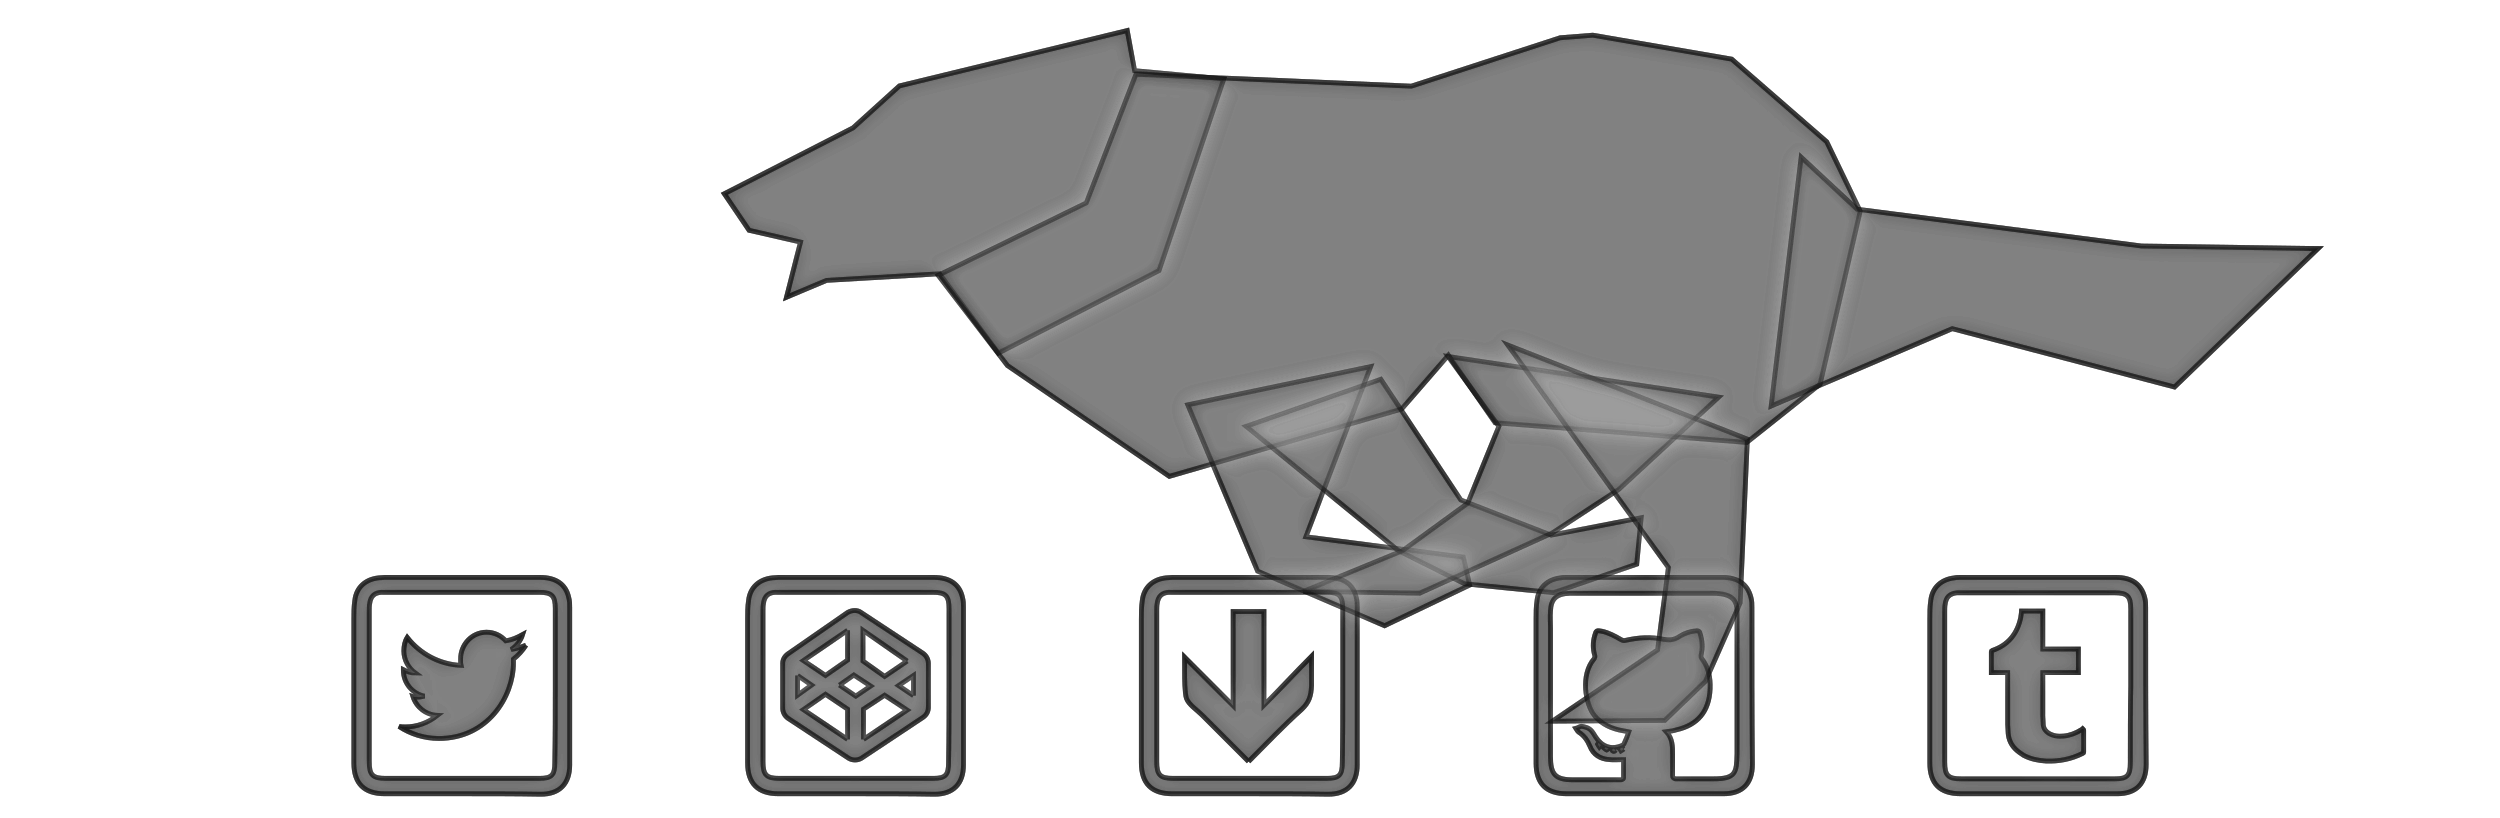
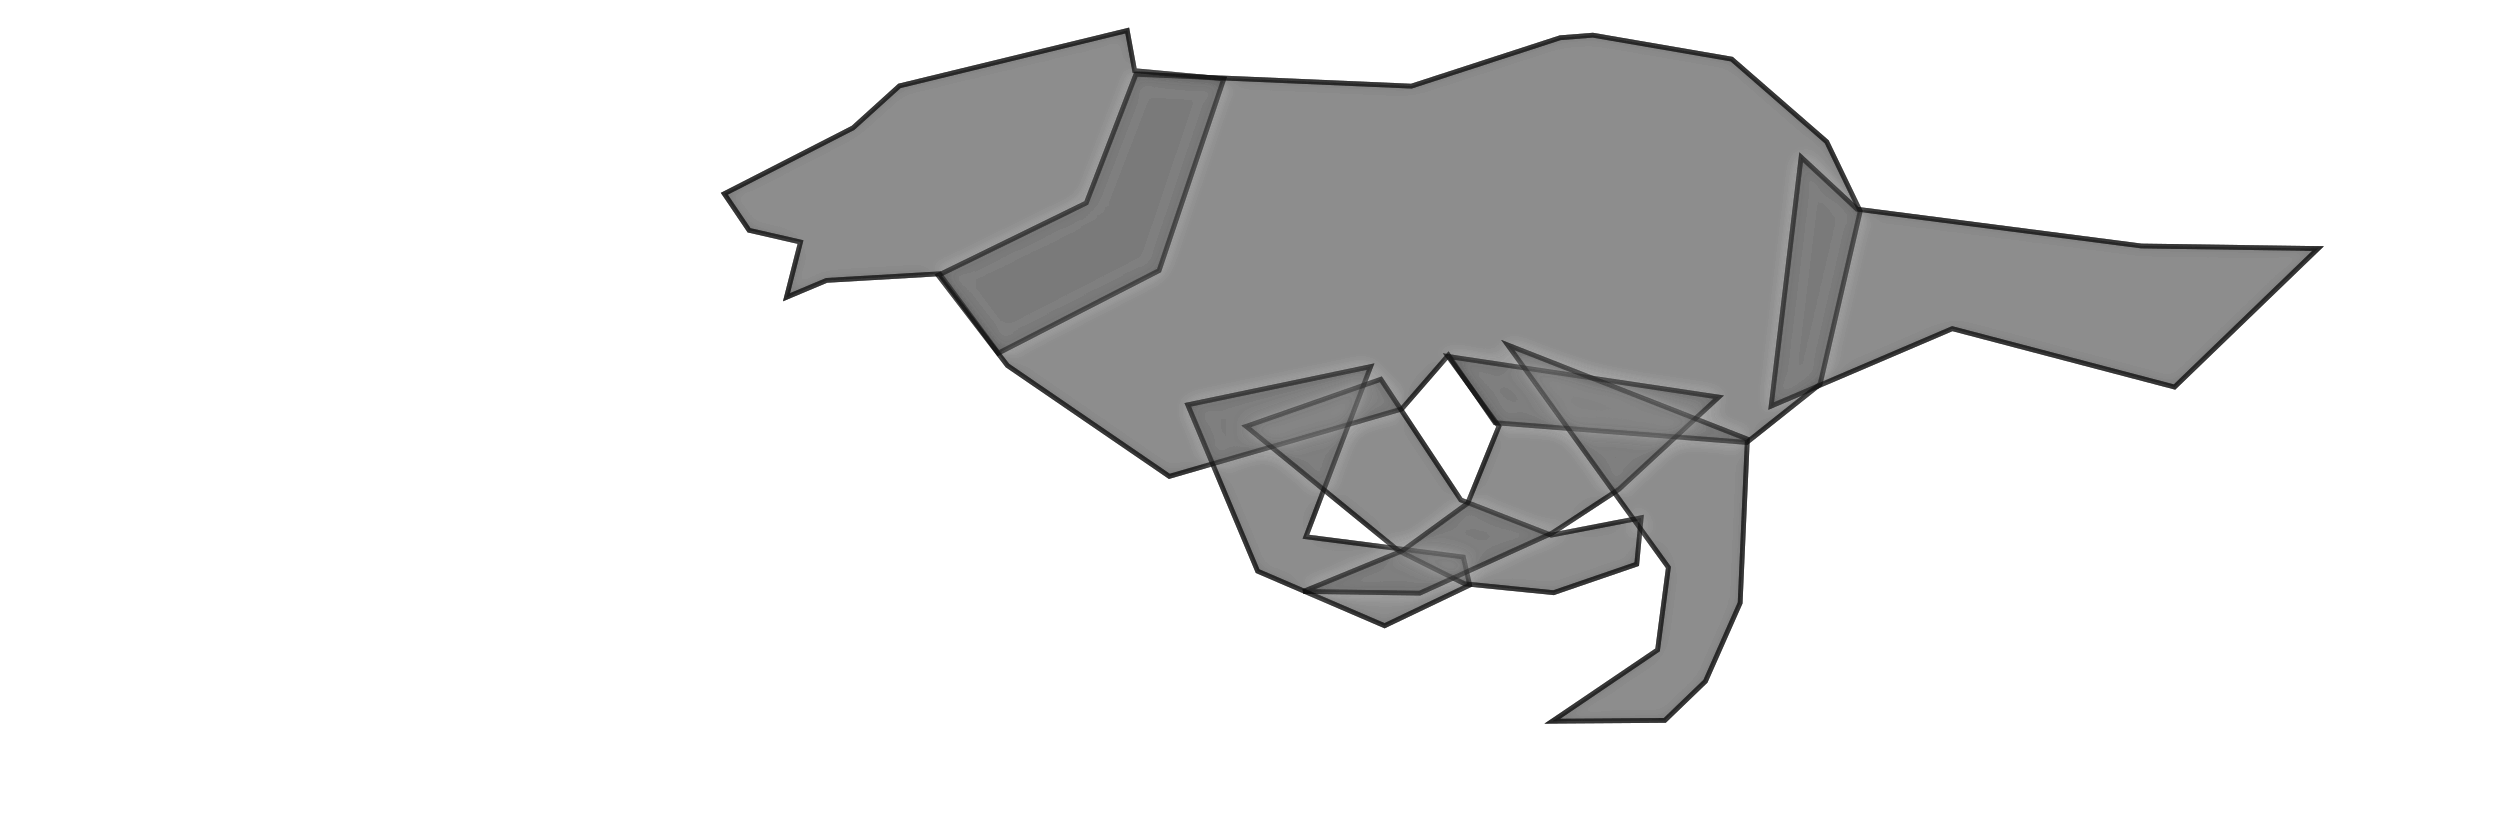
<svg xmlns="http://www.w3.org/2000/svg" xmlns:xlink="http://www.w3.org/1999/xlink" viewBox="0 0 520 170">
  <defs id="svgEditorDefs">
    <filter id="f039" color-interpolation-filters="sRGB">
      <feMorphology result="result1" in="SourceAlpha" operator="dilate" radius="3.6" />
      <feGaussianBlur stdDeviation="3.6" in="result1" result="result0" />
      <feDiffuseLighting surfaceScale="-5">
        <feDistantLight elevation="45" azimuth="225" />
      </feDiffuseLighting>
      <feComposite in2="result0" operator="in" result="result91" />
      <feComposite in="SourceGraphic" in2="result91" />
    </filter>
    <filter id="f007" width="1" height="1" x="0" y="0" color-interpolation-filters="sRGB">
      <feGaussianBlur in="SourceAlpha" stdDeviation="4.2" />
      <feOffset dy="5" dx="5" result="result91" />
      <feComposite operator="out" in="SourceGraphic" in2="result91" />
    </filter>
    <filter id="f088" width="1.3" height="1.3" x="-.15" y="-.15" color-interpolation-filters="sRGB">
      <feGaussianBlur stdDeviation=".5" result="result6" />
      <feComposite operator="in" in="result6" in2="result6" result="result91" />
      <feBlend mode="multiply" in="result6" result="result2" in2="result91" />
      <feGaussianBlur stdDeviation="7" result="result3" in="result2" />
      <feComposite in2="result2" result="result92" />
      <feComposite operator="in" in="result3" result="result5" in2="result92" />
      <feGaussianBlur stdDeviation="1" in="result5" />
      <feSpecularLighting surfaceScale="2" specularConstant="1.5" specularExponent="100">
        <fePointLight x="-5000" y="-5000" z="20000" />
      </feSpecularLighting>
      <feComposite operator="arithmetic" k1="1" in2="result5" result="result93" />
      <feComposite operator="arithmetic" k2=".1" k3="1" in="result5" in2="result93" result="result94" />
      <feBlend mode="multiply" in2="result94" />
    </filter>
    <filter id="f068" width="1.5" height="1.5" x="-.25" y="-.25" color-interpolation-filters="sRGB">
      <feGaussianBlur stdDeviation="4" result="result1" />
      <feComposite in="result1" in2="result1" result="result4" operator="in" />
      <feGaussianBlur stdDeviation="2" result="result6" in="result4" />
      <feComposite operator="xor" in="result6" in2="result4" result="result8" />
      <feComposite operator="atop" result="fbSourceGraphic" in="result4" in2="result8" />
      <feSpecularLighting specularExponent="10" specularConstant="1.3" surfaceScale="3" lighting-color="#fff" result="result1" in="fbSourceGraphic">
        <feDistantLight azimuth="235" elevation="55" />
      </feSpecularLighting>
      <feComposite operator="atop" result="result2" in="result1" in2="fbSourceGraphic" />
      <feComposite k3="1" k2="1" operator="arithmetic" result="result4" in="fbSourceGraphic" in2="result2" />
      <feComposite in="result4" in2="SourceGraphic" />
      <feBlend mode="multiply" in2="result2" />
    </filter>
    <filter id="f166" color-interpolation-filters="sRGB">
      <feGaussianBlur stdDeviation="2" in="SourceAlpha" result="result0" />
      <feComposite result="result3" operator="arithmetic" in2="result0" in="SourceGraphic" k2="1" k3="10" />
      <feComposite k2="1" operator="in" in="result3" result="result4" in2="result3" />
    </filter>
    <filter id="f092" color-interpolation-filters="sRGB">
      <feGaussianBlur stdDeviation="3" in="SourceAlpha" result="result1" />
      <feComposite operator="arithmetic" k2="3.2" k1="-1" k4="-2" result="result3" in2="result1" />
      <feColorMatrix values="0 0 0 0 0 0 1 0 0 0 0 0 1 0 0 0 0 0 10 0" result="result2" />
      <feComposite result="fbSourceGraphic" in="SourceGraphic" operator="out" in2="result2" />
      <feGaussianBlur in="fbSourceGraphic" stdDeviation=".5" result="result4" />
      <feComposite operator="xor" in="result4" result="result5" in2="result4" />
      <feBlend result="result6" mode="darken" in="result5" in2="result5" />
      <feBlend in="result6" in2="result6" mode="darken" />
    </filter>
    <filter id="f074" width="1.5" height="1.5" x="-.25" y="-.25" color-interpolation-filters="sRGB">
      <feGaussianBlur stdDeviation="5" in="SourceAlpha" result="result1" />
      <feComposite operator="arithmetic" k2="3.2" k1="-1" k4="-2" result="result3" in2="result1" />
      <feColorMatrix values="1 0 0 0 0 0 1 0 0 0 0 0 1 0 0 0 0 0 10 0" result="result2" />
      <feComposite result="fbSourceGraphic" in="SourceGraphic" operator="out" in2="result2" />
      <feBlend mode="multiply" in="result1" in2="fbSourceGraphic" result="result91" />
      <feBlend mode="screen" in="fbSourceGraphic" in2="result91" />
    </filter>
    <filter id="f073" color-interpolation-filters="sRGB">
      <feGaussianBlur stdDeviation="12" in="SourceAlpha" result="result1" />
      <feComposite operator="arithmetic" k2="3.5" k4="-2" result="result2" in2="result1" />
      <feComposite in="SourceGraphic" operator="out" in2="result2" result="result91" />
      <feBlend mode="darken" in2="result91" />
    </filter>
    <filter id="f072" color-interpolation-filters="sRGB">
      <feGaussianBlur stdDeviation="7.5" in="SourceAlpha" result="result1" />
      <feComposite operator="arithmetic" k2="3.2" k1="-1" k4="-2" in2="result1" />
      <feColorMatrix values="0 0 0 0 0 0 1 0 0 0 0 0 1 0 0 0 0 0 3 0" result="result91" />
      <feComposite result="fbSourceGraphic" in="SourceGraphic" operator="out" in2="result91" />
      <feGaussianBlur in="fbSourceGraphic" stdDeviation="2" result="result92" />
      <feComposite operator="out" in="fbSourceGraphic" in2="result92" result="result93" />
      <feBlend mode="multiply" in2="result93" result="result94" />
      <feBlend mode="darken" in2="result94" />
    </filter>
    <filter id="f076" color-interpolation-filters="sRGB">
      <feTurbulence baseFrequency=".14" type="fractalNoise" />
      <feColorMatrix values="1 0 0 0 0 0 1 0 0 0 0 0 1 0 0 0 0 0 6 -3.5" result="result5" />
      <feComposite in2="result5" operator="in" in="SourceGraphic" result="result6" />
      <feMorphology result="result3" radius="5" operator="dilate" in="result6" />
      <feDisplacementMap result="result4" xChannelSelector="R" in="result3" in2="result3" />
      <feComposite in2="result4" operator="arithmetic" result="result2" k1="1" k3="1" />
      <feBlend mode="darken" in="result2" in2="result2" />
      <feConvolveMatrix order="3 3" kernelMatrix="2 0 0 0 1 0 0 0 -1" targetX="1" targetY="1" divisor="2" />
    </filter>
    <filter id="f065" width="1.4" height="1.4" x="-.2" y="-.2" color-interpolation-filters="sRGB">
      <feOffset dx="3" dy="3" in="SourceAlpha" result="result3" />
      <feGaussianBlur stdDeviation="8" in="result3" result="result1" />
      <feComposite operator="in" in2="result1" in="SourceGraphic" result="result2" />
      <feComposite operator="out" result="fbSourceGraphic" in="result2" in2="result2" />
      <feColorMatrix result="fbSourceGraphicAlpha" in="fbSourceGraphic" values="0 0 0 -1 0 0 0 0 -1 0 0 0 0 1 0 0 0 0 6 0" />
      <feGaussianBlur result="result0" in="fbSourceGraphicAlpha" stdDeviation="3" />
      <feSpecularLighting specularExponent="20" specularConstant="2" surfaceScale="5" lighting-color="#fff" result="result1" in="result0">
        <feDistantLight azimuth="235" elevation="35" />
      </feSpecularLighting>
      <feComposite operator="in" result="result2" in="result1" in2="fbSourceGraphicAlpha" />
      <feComposite in="fbSourceGraphic" operator="arithmetic" k2="1.5" k3="3" in2="result2" result="result91" />
      <feBlend mode="screen" in2="result91" />
      <feConvolveMatrix order="3 3" kernelMatrix="2 0 1 0 1 0 0 0 0" targetX="1" targetY="1" divisor="3" />
    </filter>
    <filter id="f212" color-interpolation-filters="sRGB">
      <feGaussianBlur stdDeviation=".5" in="SourceGraphic" result="result0" />
      <feFlood result="result6" flood-color="#935009" />
      <feComposite k3=".3" k2=".3" k1=".5" operator="arithmetic" result="result2" in="result0" in2="result6" />
      <feColorMatrix result="fbSourceGraphicAlpha" in="result2" values="1 0 0 -1 0 1 0 1 -1 0 1 0 0 -1 0 -0.8 -1 0 4.2 -2.9" />
      <feGaussianBlur result="result0" in="fbSourceGraphicAlpha" stdDeviation="1.5" />
      <feSpecularLighting specularExponent="30" surfaceScale="5" lighting-color="#fff" result="result1" in="result0">
        <feDistantLight azimuth="225" elevation="69" />
      </feSpecularLighting>
      <feBlend mode="screen" result="result5" in2="result6" in="result1" />
      <feComposite id="feComposite3011" result="result7" operator="arithmetic" k2="1.2" k1=".2" k3=".2" in="result5" in2="result5" />
      <feBlend mode="multiply" result="result8" in2="result7" />
      <feComposite operator="in" in2="SourceGraphic" result="result9" in="result8" />
    </filter>
    <filter id="f132" width="1.3" height="1.3" x="-.15" y="-.15" color-interpolation-filters="sRGB">
      <feTurbulence type="fractalNoise" baseFrequency=".07" numOctaves="4" result="result0" />
      <feDisplacementMap in2="result0" in="SourceGraphic" xChannelSelector="R" yChannelSelector="G" scale="10" result="result2" />
      <feBlend result="result5" in="result2" mode="multiply" in2="result2" />
      <feGaussianBlur stdDeviation="10" in="result2" result="result4" />
      <feComposite operator="arithmetic" in2="result4" in="result0" k3=".5" k1="2" result="result6" />
      <feComposite operator="in" in2="result5" in="result6" result="result7" />
    </filter>
    <filter id="f131" width="1.3" height="1.3" x="-.15" y="-.15" color-interpolation-filters="sRGB">
      <feGaussianBlur result="result1" in="SourceGraphic" stdDeviation="2" />
      <feTurbulence result="result0" numOctaves="5" baseFrequency=".05" type="fractalNoise" />
      <feDisplacementMap result="result2" scale="20" yChannelSelector="G" xChannelSelector="R" in="result1" in2="result0" />
      <feGaussianBlur result="result4" in="result2" stdDeviation="5" />
      <feComposite result="result6" k1="1" k3="1" k2=".5" in="result0" in2="result4" operator="arithmetic" />
      <feComposite in="result6" in2="result0" operator="in" result="result91" />
      <feComposite operator="arithmetic" k1="1.5" in="result2" in2="result91" />
    </filter>
    <filter id="f015" color-interpolation-filters="sRGB">
      <feTurbulence baseFrequency="0.002 0.107" />
      <feColorMatrix values="2 0 0 0 0 0 0 0 0 0 0 0 0 0 0 0 0 0 0.5 0.5" result="result91" />
      <feDisplacementMap xChannelSelector="R" scale="14.3" in="SourceGraphic" in2="result91" />
    </filter>
    <filter id="f012" width="1.2" height="1.4" x="-.1" y="-.2" color-interpolation-filters="sRGB">
      <feMorphology result="result1" radius="2.4" operator="dilate" />
      <feTurbulence baseFrequency="0.09 0.028" />
      <feColorMatrix result="result2" values="2 0 0 0 0 0 2 0 0 0 0 0 0 0 0 0 0 0 1 0" />
      <feDisplacementMap result="result4" scale="10.32" yChannelSelector="G" xChannelSelector="R" in="result1" in2="result2" />
      <feFlood result="result3" flood-opacity="1" flood-color="#ff9f36" />
      <feMorphology radius="3.8" result="result7" in="result4" />
      <feGaussianBlur result="result7" in="result7" stdDeviation="2.4" />
      <feComposite result="result5" in2="result4" in="result3" operator="in" />
      <feComposite operator="out" in2="result7" />
      <feOffset result="result6" dy="-7" dx="-4.5" />
      <feGaussianBlur result="result7" stdDeviation="4.8" />
      <feComposite in="SourceGraphic" in2="result6" />
      <feComposite in2="result7" />
    </filter>
    <filter id="f213" color-interpolation-filters="sRGB">
      <feGaussianBlur stdDeviation="10" result="result8" />
      <feComposite result="result6" in="SourceGraphic" operator="in" in2="result8" />
      <feComposite operator="in" result="result11" in2="result6" />
      <feFlood result="result10" flood-opacity="1" flood-color="#ffde55" />
      <feBlend in="result11" in2="result10" result="result12" />
      <feComposite result="result2" operator="in" in2="SourceGraphic" in="result12" />
    </filter>
    <radialGradient id="rgA" cx="53%" cy="33%" r="700" gradientUnits="userSpaceOnUse" spreadMethod="repeat">
      <stop offset="0" stop-color="orange" />
      <stop stop-color="red">
        <animate attributeName="stop-opacity" calcMode="linear" begin="0s" dur="13s" values="0;1;1" repeatCount="indefinite" />
      </stop>
      <stop stop-color="#ff0" stop-opacity="0" />
      <stop stop-color="purple">
        <animate attributeName="stop-opacity" calcMode="linear" begin="0s" dur="13s" values="1;1;0" repeatCount="indefinite" />
      </stop>
      <stop offset="0" stop-color="#00f" />
    </radialGradient>
    <radialGradient id="rgB" cx="100" cy="100" r="800" gradientUnits="userSpaceOnUse">
      <stop offset="50%" stop-opacity=".2" />
      <stop offset="150%" stop-opacity=".6" />
    </radialGradient>
  </defs>
-   <g id="logo" fill="#474747" fill-opacity=".4" stroke="#000" stroke-opacity=".4" filter="url(#f072)">
+   <g id="logo" fill="#474747" fill-opacity=".3" stroke="#000" stroke-opacity=".4" filter="url(#f072)">
    <a xlink:href="http://rafszul.projekt-kreatywa.com/" target="_blank">
      <g id="wolf-rafszul-github-io" filter="">
        <path d="M234.46 6.35l-47.38 11.52-9.65 8.73-26.77 13.7 5.15 7.6 10.7 2.45-2.92 11.47 8.33-3.5 23.5-1.37 12.23 16.5 33.43-17.17 13.47-39.86-18.55-1.72z">
          <animate attributeName="d" begin="0s" dur="1s" values="m 234.46,6.35 -47.375,11.525 -9.65,8.725 -26.775,13.7 5.15,7.6 10.7,2.45 -2.925,11.475 8.325,-3.5 23.5,-1.375 12.225,16.5 33.428,-17.17 13.472,-39.855 -18.55,-1.726 z; M 234.46,6.35 179.033,20.694 177.435,26.6 151.056,41.873 155.81,47.9 l 10.7,2.45 -0.234,11.455 5.634,-3.48 23.5,-1.375 14.94,19.632 30.713,-20.302 10.006,-40.617 -18.145,1.03 z; m 158.521,25.455 -43.314,7.058 -8.432,10.349 -22.714,12.482 7.18,10.037 12.73,-2.017 -3.331,15.536 11.574,-6.343 16.596,-0.563 7.758,12.033 37.895,-12.703 13.878,-38.231 -24.641,-1.726 z; m 152.023,11.648 -52.248,13.962 -1.934,7.101 -21.902,14.106 5.15,7.6 9.076,4.48 -1.301,11.881 8.325,-5.937 23.906,-1.781 11.819,16.906 33.428,-17.17 13.472,-39.855 -35.606,-5.38 z; M 148.369,6.775 96.933,18.3 87.283,30.274 65.381,43.568 l 5.15,7.6 10.7,2.45 -2.925,11.475 8.325,-3.5 21.47,-4.218 9.788,9.19 37.895,-7.018 25.249,-41.479 -33.981,-5.38 z; M 139.435,5.963 92.06,19.925 75.506,33.117 54.416,44.38 l 7.587,9.63 18.416,0.42 -10.235,5.79 7.513,7.058 23.906,-8.685 12.225,16.5 33.428,-17.17 16.721,-41.073 -21.799,-4.568 z; m 143.089,21.394 -49.812,15.18 -5.183,11.162 -23.526,16.949 5.15,8.006 11.918,0.013 -6.174,9.851 5.482,4.622 29.185,-7.872 9.788,11.627 35.052,-10.266 10.629,-51.226 -23.017,-0.101 z; m 141.465,36.826 -39.659,19.647 -8.432,12.38 -19.465,10.045 7.587,9.63 8.67,-1.205 -4.143,12.693 6.295,4.216 24.718,-11.527 10.601,12.033 31.804,-13.109 19.563,-50.819 -29.514,1.929 z; m 155.141,32.218 -41.557,13.763 -3.385,10.068 -31.698,19.07 8.283,8.943 9.805,0.212 -2.477,11.475 7.877,4.555 25.29,-11.22 7.302,9.787 34.771,-10.01 13.472,-39.855 -18.55,-1.726 z; m 167.224,26.848 -47.375,21.37 -4.28,12.753 -24.09,11.91 9.178,9.39 12.938,-2.025 -7.4,10.132 4.745,6.793 25.29,-10.773 19.833,17.395 25.82,-14.932 22.87,-54.623 -32.423,1.855 z; m 180.65,32.218 -46.48,18.238 -4.727,14.095 -23.195,13.7 5.598,5.81 12.938,5.583 -3.373,11.027 9.22,1.87 25.738,-12.115 4.405,16.357 31.233,12.625 81.978,-81.135 -88.958,9.316 z; m 191.838,39.378 -46.48,20.028 -4.28,11.41 -25.88,13.252 7.388,8.048 12.49,1.555 -6.505,7.895 5.64,5.45 38.716,-10.773 1.037,9.34 22.24,15.499 L 301.368,77.474 197.437,48.433 Z; m 220.927,31.77 -50.955,17.343 -3.832,8.725 -30.872,16.574 11.697,13.321 10.935,-2.565 -6.127,10.414 5.898,5.261 39.044,-1.988 26.94,15.485 51.865,-15.897 -2.744,-57.046 -48.086,1.407 z; m 234.46,6.35 -47.375,11.525 -9.65,8.725 -26.775,13.7 5.15,7.6 10.7,2.45 -2.925,11.475 8.325,-3.5 23.5,-1.375 12.225,16.5 33.428,-17.17 13.472,-39.855 -18.55,-1.726 z" repeatCount="indefinite" />
        </path>
        <path d="M331.3 7.32l-6.77.53-30.97 10.07-57.28-2.47-10.33 26.76-30.8 15.06 14.4 18.76 33.67 23.05 48.32-14 9.72-11.2 9.72 14.05 52.34 4.1 15.26-12.13 8.34-35.97-6.96-14.43-19.77-17.2z">
          <animate attributeName="d" begin="0s" dur="1s" values="m 331.31,7.325 -6.775,0.525 -30.975,10.075 -57.278,-2.479 -10.328,26.769 -30.808,15.043 14.39,18.767 33.689,23.042 48.311,-13.992 9.725,-11.2 9.722,14.043 52.339,4.097 15.257,-12.126 8.337,-35.96 -6.955,-14.429 -19.775,-17.2 z; m 350.599,16.241 -32.167,-2.04 -15.241,6.409 -52.686,-5.272 -24.551,26.877 -30.808,15.043 14.39,18.767 37.95,27.344 55.108,-30.199 11.361,1.791 5.863,12.102 53.54,10.392 17.441,-28.298 -3.883,-25.228 -8.046,-6.146 -7.816,-11.774 z; m 287.858,35.364 -25.455,2.149 -52.904,-0.483 -22.76,-4.104 -22.105,27.581 -27.965,23.165 26.167,19.985 44.064,12.391 63.114,-25.27 15.816,5.044 7.378,4.887 11.637,10.005 58.709,-29.182 -20.495,-28.65 -13.453,-7.932 -15.714,-6.236 z; m 287.452,30.491 -33.983,-1.099 -43.158,-0.889 -37.38,-6.54 -10.328,26.769 -29.996,30.068 12.766,13.082 40.186,14.108 48.717,-6.276 26.781,-13.23 13.783,4.297 21.07,3.285 67.237,0.463 L 335.342,45.166 316.61,36.016 304.957,33.03 Z; m 270.802,13.842 -67.283,7.429 -11.077,-4.138 -23.572,-0.043 -32.663,31.236 -21.468,15.449 24.136,15.112 88.105,9.641 24.352,-16.022 19.877,4.638 23.529,-3.825 23.507,15.062 19.724,-14.969 18.083,-9.564 -34.976,-39.201 -27.491,-7.86 z; m 272.021,5.72 -33.983,3.368 -39.503,8.045 -47.126,-2.073 -10.328,26.769 -28.371,31.287 53.375,20.797 39.374,-2.136 28.006,-20.896 19.065,-7.139 7.285,7.139 20.664,-5.649 57.49,-6.441 -3.034,-16.468 -14.671,-31.079 -31.958,-2.987 z; m 271.615,13.435 -51.445,11.083 -39.909,3.984 -21.948,1.176 -20.48,55.601 46.755,24.789 26.573,-10.472 40.593,-28.126 11.357,7.531 20.283,-5.921 15.813,12.419 19.04,-13.365 8.76,-4.41 20.114,-3.067 -22.387,-30.673 -21.399,-15.982 z; m 284.203,17.496 -26.267,4.586 -42.752,14.136 -60.933,6.049 3.885,13.368 -30.808,15.043 -0.229,31.762 51.963,17.763 36.94,-7.495 31.248,-20.134 17.031,-12.759 12.948,6.128 15.257,-5.222 55.444,-3.473 L 332.042,46.575 309.018,22.065 Z; M 275.262,5.447 249.244,13.579 209.319,35.29 l -21.477,-0.242 -29.571,3.946 -17.83,32.049 -7.986,25.48 24.739,17.672 85.455,-21.6 20.465,-23.283 24.49,17.176 24.145,-6.643 14.362,-17.496 -3.298,-29.247 -17.248,-9.954 -3.217,-14.067 z; m 282.87,1.867 -12.145,-0.37 -27.395,5.6 -18.791,16.764 -32.256,16.029 -41.548,59.347 17.075,12.949 46.667,0.219 32.2,-20.705 11.515,-19.703 7.932,10.015 24.145,2.755 30.025,-22.866 -4.193,-30.59 14.525,-3.689 L 299.215,6.394 Z; m 288.688,7.684 -21.543,0.525 -15.312,7.39 -19.687,19.002 -25.544,7.526 -28.57,-0.62 -4.853,70.231 c 10.036,3.802 49.429,20.831 41.297,14.539 l 27.725,-11.307 34.338,-27.758 13.302,3.75 12.062,6.782 13.467,-18.839 10.127,-14.479 2.442,-24.274 -11.272,-23.465 z; m 268.102,14.397 -25.571,21.558 -5.019,7.39 -37.14,5.576 -16.593,29.902 10.364,41.447 26.473,9.817 32.794,-17.235 36.228,-6.384 3.46,-10.305 22.252,-5.2 14.3,-19.174 7.202,-23.761 -3.298,-26.115 -25.304,-7.269 -23.355,-1.984 z; m 332.992,17.53 -43.919,5 -21.577,19.473 -48.775,-2.032 4.888,41.537 -27.228,16.833 43.926,26.375 20.711,-1.124 25.488,-12.649 3.012,-12.095 10.169,7.778 22.355,-10.671 25.102,2.195 26.685,-29.247 -0.69,-22.932 -9.93,-11.83 z; m 331.31,7.325 -6.775,0.525 -30.975,10.075 -57.278,-2.479 -10.328,26.769 -30.808,15.043 14.39,18.767 33.689,23.042 48.311,-13.992 9.725,-11.2 9.722,14.043 52.339,4.097 15.257,-12.126 8.337,-35.96 -6.955,-14.429 -19.775,-17.2 z" repeatCount="indefinite" />
        </path>
        <path d="M482.15 51.7l-36.72-.53-59.17-7.66-11.62-10.82-6.24 51.77 37.67-16.1 46.23 12.14z">
          <animate attributeName="d" begin="0s" dur="1s" values="m 482.15,51.699 -36.72,-0.528 -59.17,-7.66 -11.62,-10.83 -6.243,51.773 37.677,-16.113 46.226,12.151 z; m 479.14,60.391 -28.737,-12.41 -45.28,-1.067 -33.892,-7.509 -1.074,23.758 38.268,11.071 41.145,1.157 z; m 436.668,79.332 -26.162,-22.051 -68.104,-4.411 -16.899,-8.393 25.432,37.966 39.707,3.379 28.358,-3.28 z; m 435.043,71.617 -37.938,-12.305 -36.023,-2.381 -49.386,-21.794 -7.056,55.022 58.794,-5.555 38.104,1.593 z; m 404.993,44.002 -36.314,-4.183 -18.561,-10.097 -43.701,-9.206 31.117,43.651 74.631,1.755 8.866,-11.808 z; M 412.708,33.444 382.486,18.703 354.585,15.916 308.447,9.553 l -0.152,31.062 47.017,5.004 32.825,-3.28 z; m 417.175,35.881 -35.908,-15.147 -29.525,-6.442 -54.26,4.195 25.432,24.159 64.479,4.192 24.297,-1.25 z; m 421.642,36.287 -27.38,-13.929 -35.211,-7.254 -56.696,7.444 -7.056,24.159 62.855,0.537 47.038,-0.032 z; M 410.439,30.13 380.432,16.624 343.638,6.726 285.029,9.769 l 16.58,21.789 61.395,12.976 30.115,-4.855 z; M 399.251,48.478 364.769,10.806 332.45,4.936 291.294,6.189 328.907,32.006 367.479,48.115 384.169,46.84 Z; M 410.439,45.793 398.333,26.022 361.539,12.544 l -51.897,2.148 4.945,26.712 59.605,2.235 26.535,1.411 z; m 415.362,26.997 -44.328,-10.373 -28.291,4.87 -27.731,-0.537 15.685,30.292 46.18,0.893 45.778,-12.015 z; m 471.302,43.556 -44.328,-0.976 -21.579,5.766 -56.819,-5.012 30.006,32.977 40.81,2.235 29.668,-16.043 z; m 482.15,51.699 -36.72,-0.528 -59.17,-7.66 -11.62,-10.83 -6.243,51.773 37.677,-16.113 46.226,12.151 z" repeatCount="indefinite" />
        </path>
        <path d="M247.06 84.2l14.53 34.6 26.4 11.35 17.7-8.46-1.32-5.82-32.75-4.22 13.47-35.4z">
          <animate attributeName="d" begin="0s" dur="1s" values="m 247.06,84.186 14.528,34.603 26.415,11.358 17.698,-8.453 -1.321,-5.811 -32.754,-4.226 13.471,-35.396 z; m 211.87,62.579 -8.631,70.271 28.399,15.381 8.031,-5.306 -2.8,-6.755 -16.252,-5.558 50.736,-55.406 z; m 189.558,56.282 -39.645,49.106 15.451,23.135 18.51,3.73 -1.727,-13.121 -15.698,-9.505 111.332,-34.822 z; m 221.378,37.674 -65.78,32.79 5.704,24.759 15.261,13.882 8.019,-5.811 -10.013,-22.907 98.394,-8.778 z; m 149.598,67.555 -52.477,16.329 -31.25,23.541 3.079,8.197 17.766,-4.187 22.474,-17.221 111.339,-16.716 z; m 121.172,63.495 -50.041,8.207 -19.879,15.419 4.297,8.603 18.578,-4.593 25.317,-8.693 89.41,6.431 z; m 165.436,63.881 -80.091,17.953 -26.783,1.612 -5.043,6.167 21.014,9.214 46.028,-6.257 47.177,-2.503 z; m 132.948,81.749 -13.492,13.892 -27.595,7.703 -26.972,-0.331 4.365,11.245 29.378,4.708 84.943,-21.183 z; m 161.476,104.236 -36.041,40.421 -22.812,8.225 -7.81,9.448 39.851,0.007 18.71,-19.442 73.886,-43.899 z; m 166.846,111.396 17.213,18.045 -25.497,32.391 32.019,-1.292 11.657,-32.662 17.368,-18.994 0.493,-25.998 z; m 202.648,123.032 25.716,10.437 8.514,21.203 -6.468,9.896 19.265,-2.231 0.362,-11.387 -9.8,-46.136 z; m 217.416,129.297 18.108,-3.883 22.835,11.358 60.66,-12.033 8.077,-15.209 -61.843,15.912 -23.225,-25.551 z; m 242.477,124.822 19.003,-2.093 12.094,-4.305 51.262,24.664 6.287,-17.447 -29.621,-4.226 -49.181,-28.236 z; m 247.06,84.186 14.528,34.603 26.415,11.358 17.698,-8.453 -1.321,-5.811 -32.754,-4.226 13.471,-35.396 z" repeatCount="indefinite" />
        </path>
        <path d="M259.2 88.68l31.7 25.88 13.74 6.87 18.5 1.85 17.3-5.94.92-9.65-18.73 3.62-18.78-7.32-16.64-25.1z">
          <animate attributeName="d" begin="0s" dur="1s" values="m 259.21,88.676 31.698,25.886 13.736,6.868 18.49,1.849 17.298,-5.94 0.928,-9.644 -18.733,3.627 -18.775,-7.325 -16.641,-25.094 z; m 207.603,92.518 46.351,37.495 12.112,8.086 20.114,3.067 12.831,-8.377 -11.255,-5.583 -13.048,2.408 -10.653,-9.355 -40.43,-64.147 z; m 174.044,74.116 33.209,52.629 20.233,6.868 11.586,-2.618 -1.382,-6.346 -7.6,-3.959 -10.611,-0.434 0.717,-19.913 94.564,-40.707 z; m 167.012,38.4 30.089,48.141 -11.442,6.462 14.023,20.123 15.674,0.963 9.456,-5.177 -4.114,-6.526 -12.684,-4.076 81.866,-65.698 z; m 141.85,64.33 -51.957,39.287 11.706,12.147 8.338,1.443 2.273,-14.062 6.613,-3.959 32.841,-1.246 31.986,-4.888 43.867,-4.789 z; m 133.728,72.045 -25.967,24.262 -33.777,14.177 -19.276,4.692 -0.976,7.867 15.547,5.787 22.282,-5.307 56.352,-21.944 38.181,-21.439 z; m 154.032,86.239 4.49,12.079 -16.315,14.99 -14.809,20.123 -23.717,11.522 35.852,0.914 18.221,-21.145 25.489,-11.792 22.75,-46.617 z; m 161.342,96.798 14.642,12.891 -21.594,25.954 -22.119,11.189 40.039,-0.661 5.395,-7.614 14.973,-17.896 25.083,-26.005 -30.042,-6.414 z; m 169.599,93.511 31.698,25.886 8.813,27.454 -9.704,14.379 24.906,-0.122 3.613,-10.539 -3.965,-22.329 21.502,-42.678 -30.067,4.442 z; m 196.897,97.986 40.648,23.648 29.399,31.929 -7.466,11.247 23.563,-2.36 -2.205,-17.252 -22.313,-22.329 -8.482,-20.303 -11.718,-28.227 z; m 225.986,109.174 47.361,17.383 24.029,13.581 24.755,-5.759 2.977,-7.73 -10.708,-4.722 -18.285,3.627 -16.985,-12.695 -22.459,-27.332 z; m 232.251,105.146 15.587,24.991 25.819,27.901 -1.648,7.219 19.088,-1.913 -8.47,-15.462 3.195,-6.666 -35.781,-35.071 14.685,-29.569 z; m 251.942,100.223 20.51,18.278 19.554,21.636 45.789,17.96 8.795,-7.73 -9.365,-5.169 -24.998,-10.694 -10.72,-14.932 -18.431,-28.674 z; m 259.21,88.676 31.698,25.886 13.736,6.868 18.49,1.849 17.298,-5.94 0.928,-9.644 -18.733,3.627 -18.775,-7.325 -16.641,-25.094 z" repeatCount="indefinite" />
        </path>
        <path d="M311.78 88.68l-6.5 16-13.58 9.88-20.6 8.46 24.2.36 27.57-12.52 13.88-9.1 20.73-19.16-56.27-8.45z">
          <animate attributeName="d" begin="0s" dur="1s" values="m 311.78,88.676 -6.506,16.008 -13.57,9.879 -20.603,8.453 24.2,0.366 27.573,-12.517 13.873,-9.111 20.73,-19.152 -56.263,-8.453 z; m 316.476,120.435 -8.58,20.891 -22.422,11.246 -5.553,10.628 14.804,0.26 29.098,-15.391 7.643,-16.634 12.784,-77.493 -100.035,13.982 z; m 319.09,108.168 39.789,19.257 1.455,15.97 -24.258,5.204 42.474,1.178 -7.351,-36.476 -13.741,-8.705 -17.717,-42.038 -54.233,-2.749 z; m 370.257,94.767 48.723,12.759 25.821,25.31 14.727,-0.075 -3.82,-11.817 L 426.428,90.56 414.311,87.946 400.117,67.169 323.549,57.905 Z; m 308.531,83.01 13.799,8.292 22.978,5.412 23.661,-4.136 16.484,2.396 27.979,0.884 -23.081,-9.111 -39.778,-13.873 -64.385,-7.234 z; m 332.491,81.386 19.484,-4.297 32.724,13.94 15.945,-1.7 -0.572,-7.756 -11.818,-2.771 -2.371,-7.487 L 334.736,47.29 257.763,59.548 Z; m 304.47,72.432 44.256,7.074 9.171,-4.334 21.631,9.671 13.642,0.772 4.02,-6.832 -10.492,-10.736 -52.773,-16.309 -53.014,3.73 z; m 313.404,83.397 38.977,-0.236 17.699,9.473 15.539,6.422 3.083,-7.756 -5.32,-8.862 -11.711,-2.614 -1.199,-15.903 -90.781,-13.326 z; m 292.429,89.035 22.583,0.345 14.176,11.669 16.093,6.663 6.299,-3.214 -1.516,-10.727 -21.033,-8.216 -8.359,-28.55 -43.285,22.874 z; m 291.325,85.432 16.079,28.114 9.253,6.746 11.171,-1.393 1.824,-9.927 -9.571,-8.937 -2.238,-28.355 -27.926,-40.44 -51.383,32.908 z; m 290.639,103.803 -9.191,9.743 -6.41,11.669 -3.597,15.165 8.089,8.869 6.092,-13.412 11.188,-18.957 22.613,-76.4 -96.081,42.603 z; m 272.738,119.467 -22.169,14.218 -9.095,9.879 -0.465,10.243 9.432,2.603 11.462,-12.069 37.591,-26.564 -20.889,-29.892 -30.307,14.818 z; m 299.589,104.251 4.235,9.295 -23.415,13.459 -10.758,7.11 9.432,6.631 28.916,-5.804 17.006,-8.664 8.647,-54.953 -54.473,21.083 z; m 311.78,88.676 -6.506,16.008 -13.57,9.879 -20.603,8.453 24.2,0.366 27.573,-12.517 13.873,-9.111 20.73,-19.152 -56.263,-8.453 z" repeatCount="indefinite" />
        </path>
        <path d="M313.62 71.77l49.83 19.57-1.5 34.06-7.22 16.3-8.45 8.14-23.4.17 21.9-14.83 2.25-17.16z">
          <animate attributeName="d" begin="0s" dur="1s" values="m 313.62,71.774 49.826,19.562 -1.487,34.06 -7.228,16.313 -8.45,8.13 -23.401,0.168 21.91,-14.837 2.241,-17.162 z; m 296.295,88.368 68.456,-9.996 -1.115,33.321 17.848,21.142 6.598,28.422 -29.682,0.72 17.179,-11.565 -8.542,-12.219 z; m 296.419,74.288 54.958,-22.894 22.765,32.175 23.229,5.755 22.819,15.439 14.365,14.381 -7.735,4.655 -29.711,-19.081 z; m 332.3,64.87 72.161,1.694 21.254,1.979 22.417,13.064 14.291,2.444 6.65,10.32 -8.547,3.437 -25.373,-9.852 z; m 389.153,97.783 -71.595,-8.864 34.249,-30.509 18.762,16.313 21.601,1.632 12.335,10.727 30.032,4.249 -3.038,15.325 z; m 298.595,53.113 34.395,-15.362 9.072,14.162 30.538,0.069 20.788,11.378 26.142,6.26 1.199,9.935 -10.348,0.3 z; m 300.625,62.434 50.638,-14.55 21.66,-0.458 24.041,15.501 30.535,6.099 2.589,8.29 -13.826,4.655 -37.15,-13.507 z; m 291.691,51.469 54.293,3.318 38.31,-0.864 19.98,17.531 11.448,3.257 12.335,6.666 -5.298,10.341 -31.87,-12.695 z; m 320.225,82.426 -7.904,-20.267 32.972,-4.874 19.176,17.656 17.506,0.522 5.688,14.489 -13.891,2.616 -29.98,-15.372 z; m 254.825,67.82 27.006,-27.96 59.882,22.795 9.778,28.843 16.611,11.71 -7.738,10.014 -16.576,-6.782 -7.604,-19.4 z; m 255.388,72.422 44.83,-36.328 26.279,59.23 -10.361,23.921 -12.925,31.848 -6.395,-1.622 -4.046,-11.257 12.982,-25.217 z; m 256.546,60.926 70.046,-11.714 -9.045,52.378 -3.648,11.838 -38.434,38.561 -8.633,-10.572 26.385,-31.395 4.479,-9.554 z; m 293.374,71.686 48.931,5.241 -42.211,67.624 -23.786,13.628 -17.401,-2.163 2.555,-7.44 16.092,-6.782 24.617,-23.427 z; m 313.62,71.774 49.826,19.562 -1.487,34.06 -7.228,16.313 -8.45,8.13 -23.401,0.168 21.91,-14.837 2.241,-17.162 z" repeatCount="indefinite" />
        </path>
      </g>
    </a>
-     <g id="social-container" filter="">
-       <a xlink:href="http://plnkr.co/users/rafszul/" target="_blank">
-         <path id="plnkr.svg" d="M259.9 165.1h-16.1c-4.2 0-6.4-2.1-6.4-6.4v-29.9c0-1.3 0-2.6.2-3.9.3-2.7 2.2-4.4 4.9-4.7.4 0 .9-.1 1.3-.1h32.3c3.3 0 5.4 1.4 6 4.2.2.7.2 1.4.2 2.1v32.7c0 3.9-2.1 6.1-6 6.1-5.4-.1-10.9-.1-16.4-.1m19.4-22.4v-16.1c0-2.7-.7-3.4-3.4-3.4h-32.8c-1.4.1-2.2.8-2.4 2.3-.1.5-.1 1.1-.1 1.6v31.3c0 2.8.7 3.5 3.4 3.5h32c2.6 0 3.2-.7 3.2-3.3.1-5.2.1-10.6.1-15.9m-19.6 15.7l-9.7-9.7c-1.1-1.1-2.7-2.1-3.2-3.4-.4-1-.4-4.8-.4-4.8v-3.8l10.1 10.1v-19.6h6.4v19.5c3.3-3.3 6.8-7.1 9.9-10.2v6.1c-.1 2.2-.5 3.5-2.1 5-3.7 3.3-7.2 7-11 10.8" />
-       </a>
-       <a xlink:href="https://github.com/rafszul/" target="_blank">
-         <path id="github.svg" d="M364.4 126.4c0-.7 0-1.4-.2-2.1-.7-2.8-2.7-4.2-6-4.2h-32.3c-.4 0-.9 0-1.3.1-2.7.3-4.6 2-4.9 4.7-.2 1.3-.2 2.6-.2 3.9v29.9c0 4.3 2.1 6.4 6.4 6.4h32.6c3.9 0 6-2.1 6-6.1-.1-10.8-.1-21.7-.1-32.6m-8 35.6h-7.9s-.6-.1-.6-.6V157c0-1.7 0-3.4-1.3-4.8.8-.1 1.5-.2 2.1-.4 4.4-1 6.8-3.8 7-8.5.1-2.4-.3-4.5-1.8-6.4-.1-.1-.1-.4-.1-.6.4-1.5.3-3-.2-4.6-.1-.4-.3-.5-.7-.5-1.3.1-2.5.5-3.6 1.2-1 .7-2 .8-3.2.6-2.7-.6-5.3-.4-8 .2-.3.1-.7 0-1-.2-1.2-.7-2.5-1.4-3.9-1.7-1.1-.2-1.2-.2-1.5.9-.4 1.4-.4 2.7 0 4.1.1.2 0 .5-.1.7-2.9 3.3-1.9 9.5.1 11.9 1.5 1.8 3.6 2.7 5.9 3.1.4.1.8.1 1.2.2-.3.9-.6 1.7-1 2.5-.1.2-.3.3-.5.4-2.2.9-4.1.2-5.4-1.8-.7-1.1-1-1.8-2.3-2.1 0 0-.7-.2-.8-.1-.4.1-.6.3-1 .4.2.3.3.6.6.8 1.1.7 1.8 1.7 2.3 2.9.7 1.8 2.2 2.7 4.1 2.8.9.1 1.8 0 2.9 0v3.8c0 .4-.6.4-.6.4h-9.9c-3.7 0-4.7-1.1-4.7-4.9v-26.7c0-1.2-.1-2.3 0-3.5.1-2.5 1.2-3.6 4-3.7H356.1c2.9 0 5.1.6 5.2 3.4v30c-.1 3.9-.2 5.2-4.9 5.2m-18.7-6.2c-.1.1-.3.3-.5.4-.1-.2-.2-.3-.3-.4.2-.1.3-.3.5-.3l.3.3m-1.6.2c-.1.1-.3.3-.4.3-.1 0-.4-.1-.4-.3 0-.2.2-.1.3-.3.3.2.4.2.5.3m-1.5-.3c-.2.2-.4.3-.4.3-.2-.1-.4-.2-.5-.3.1-.1.2-.3.3-.3.1.1.3.2.6.3m-1.6-.7s-.1.2-.3.4c-.2-.3-.3-.4-.4-.6l.2-.3c.2.2.4.3.5.5" />
-       </a>
-       <a xlink:href="http://wearetheplaymakers.tumblr.com/" target="_blank">
-         <path id="tumblr.svg" d="M446.3 126.4c0-.7 0-1.4-.2-2.1-.7-2.8-2.7-4.2-6-4.2h-32.3c-.4 0-.9 0-1.3.1-2.7.3-4.6 2-4.9 4.7-.2 1.3-.2 2.6-.2 3.9v29.9c0 4.3 2.1 6.4 6.4 6.4h32.6c3.9 0 6-2.1 6-6.1-.1-10.8-.1-21.7-.1-32.6m-3.2 32.3c0 2.6-.6 3.3-3.2 3.3h-32c-2.7 0-3.4-.7-3.4-3.5v-15.4-15.9c0-.5 0-1.1.1-1.6.2-1.4.9-2.1 2.4-2.3h32.8c2.7 0 3.4.7 3.4 3.4v16.1c-.1 5.2-.1 10.6-.1 15.9m-9.7-6.8v4.5c0 .2 0 .2-.2.3-2.4 1.2-4.9 1.7-7.6 1.6-1.6-.1-3.2-.4-4.7-1.2-.6-.4-1.2-.8-1.7-1.3-.9-.9-1.4-2-1.5-3.3 0-.6-.1-1.2-.1-1.8v-10.4-.4h-3.4v-.3-4c0-.2 0-.2.2-.3 3.3-1.1 5.2-3.5 5.9-6.8 0-.2.1-.5.1-.7 0-.2.1-.5.1-.7h4.4v7.9h7.4v4.9h-7.4v9c0 .6.1 1.3.1 1.9.1.8.5 1.3 1.1 1.7 1 .6 2 .7 3.1.6 1.3-.1 2.6-.6 3.7-1.3.1-.1.2-.1.3-.2.2.2.2.2.2.3" />
-       </a>
-       <a xlink:href="http://codepen.io/rafszul/" target="_blank">
-         <path id="codepen.svg" d="M178 165.1h-16.1c-4.2 0-6.4-2.1-6.4-6.4v-29.9c0-1.3 0-2.6.2-3.9.3-2.7 2.2-4.4 4.9-4.7.4 0 .9-.1 1.3-.1h32.3c3.3 0 5.4 1.4 6 4.2.2.7.2 1.4.2 2.1v32.7c0 3.9-2.1 6.1-6 6.1-5.4-.1-10.9-.1-16.4-.1m19.4-22.4v-16.1c0-2.7-.7-3.4-3.4-3.4h-32.8c-1.4.1-2.2.8-2.4 2.3-.1.5-.1 1.1-.1 1.6v31.3c0 2.8.7 3.5 3.4 3.5h32c2.6 0 3.2-.7 3.2-3.3.1-5.2.1-10.6.1-15.9m-18.3-15.3c-.8-.6-1.9-.5-2.8 0l-12.4 8.6c-.7.5-1.1 1.2-1.1 2v9.3c0 .8.4 1.6 1.1 2.1l12.6 8.3c.8.5 1.9.5 2.7 0l12.8-8.5c.7-.5 1.1-1.2 1.1-2.1V138c0-.8-.4-1.6-1.1-2.1l-12.9-8.5m9.6 10.1l-4.7 3.2-4.5-3.2v-6.4l9.2 6.4m-12.4-6.4v6.2l-4.6 3.2-4.6-3.1 9.2-6.3m-10.4 9.4l2.9 2-2.9 2.1v-4.1m10.4 13.3l-9.2-6.2 4.6-3.2 4.6 3.1v6.3m-1.7-11.3l3-2.1 3.5 2.3-3.1 2.1-3.4-2.3m5 11.3v-6.3l4.4-2.9 4.7 3.1-9.1 6.1m10.4-9.1l-3.1-2.1 3.1-2.1v4.2" />
-       </a>
-       <a xlink:href="http://twitter.com/rafszul/" target="_blank">
-         <path id="twitter.svg" d="M96.1 165.1H80c-4.2 0-6.4-2.1-6.4-6.4v-29.9c0-1.3 0-2.6.2-3.9.3-2.7 2.2-4.4 4.9-4.7.4 0 .9-.1 1.3-.1h32.3c3.3 0 5.4 1.4 6 4.2.2.7.2 1.4.2 2.1v32.7c0 3.9-2.1 6.1-6 6.1-5.4-.1-10.9-.1-16.4-.1m19.4-22.4v-16.1c0-2.7-.7-3.4-3.4-3.4H79.3c-1.4.1-2.2.8-2.4 2.3-.1.5-.1 1.1-.1 1.6v31.3c0 2.8.7 3.5 3.4 3.5h32c2.6 0 3.2-.7 3.2-3.3.1-5.2.1-10.6.1-15.9m-6.1-8.5c-1 .4-2 .7-3.1.9 1.1-.7 2-1.8 2.4-3.1-1.1.6-2.2 1.1-3.5 1.3-1-1.1-2.4-1.8-4-1.8-3 0-5.4 2.5-5.4 5.6 0 .4 0 .9.1 1.3-4.5-.2-8.5-2.4-11.2-5.8-.5.8-.7 1.8-.7 2.8 0 1.9 1 3.6 2.4 4.6-.9 0-1.7-.3-2.5-.7v.1c0 2.7 1.9 4.9 4.4 5.4-.5.1-.9.2-1.4.2-.4 0-.7 0-1-.1.7 2.2 2.7 3.8 5.1 3.9-1.9 1.5-4.2 2.4-6.7 2.4-.4 0-.9 0-1.3-.1 2.4 1.6 5.3 2.5 8.3 2.5 10 0 15.5-8.5 15.5-15.8v-.7c1-.8 1.9-1.8 2.6-2.9" />
-       </a>
-     </g>
  </g>
</svg>
